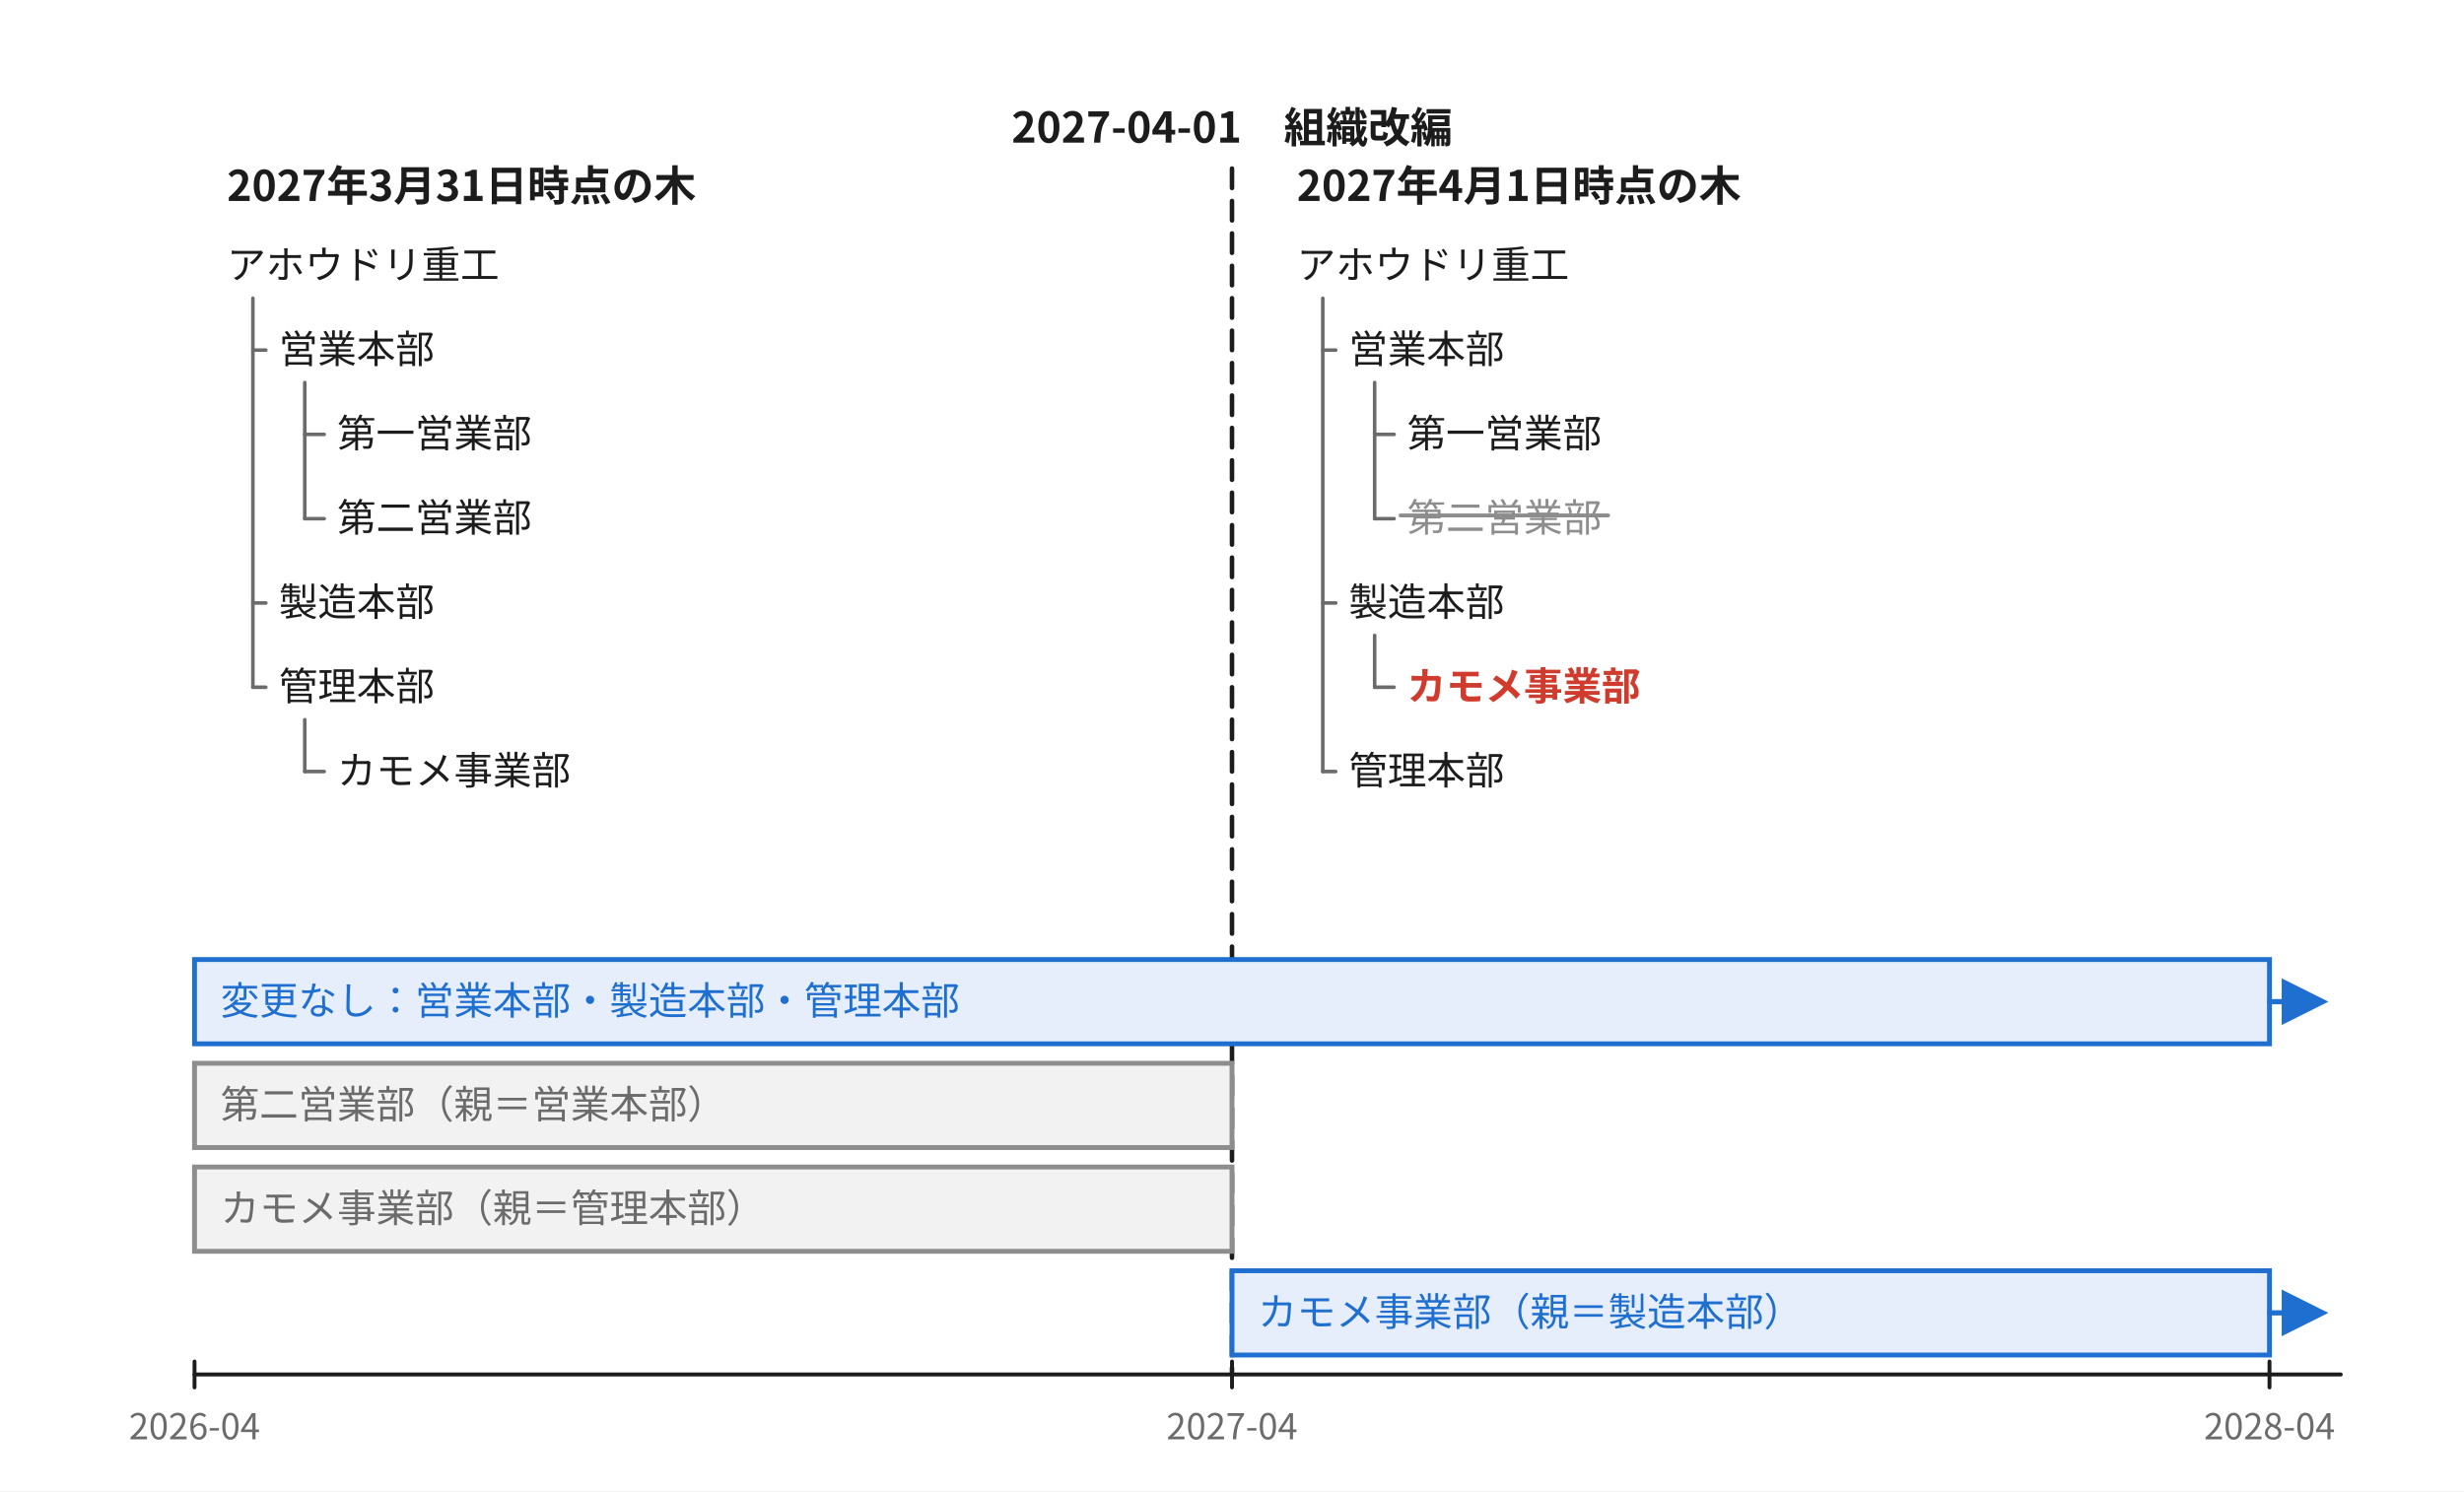
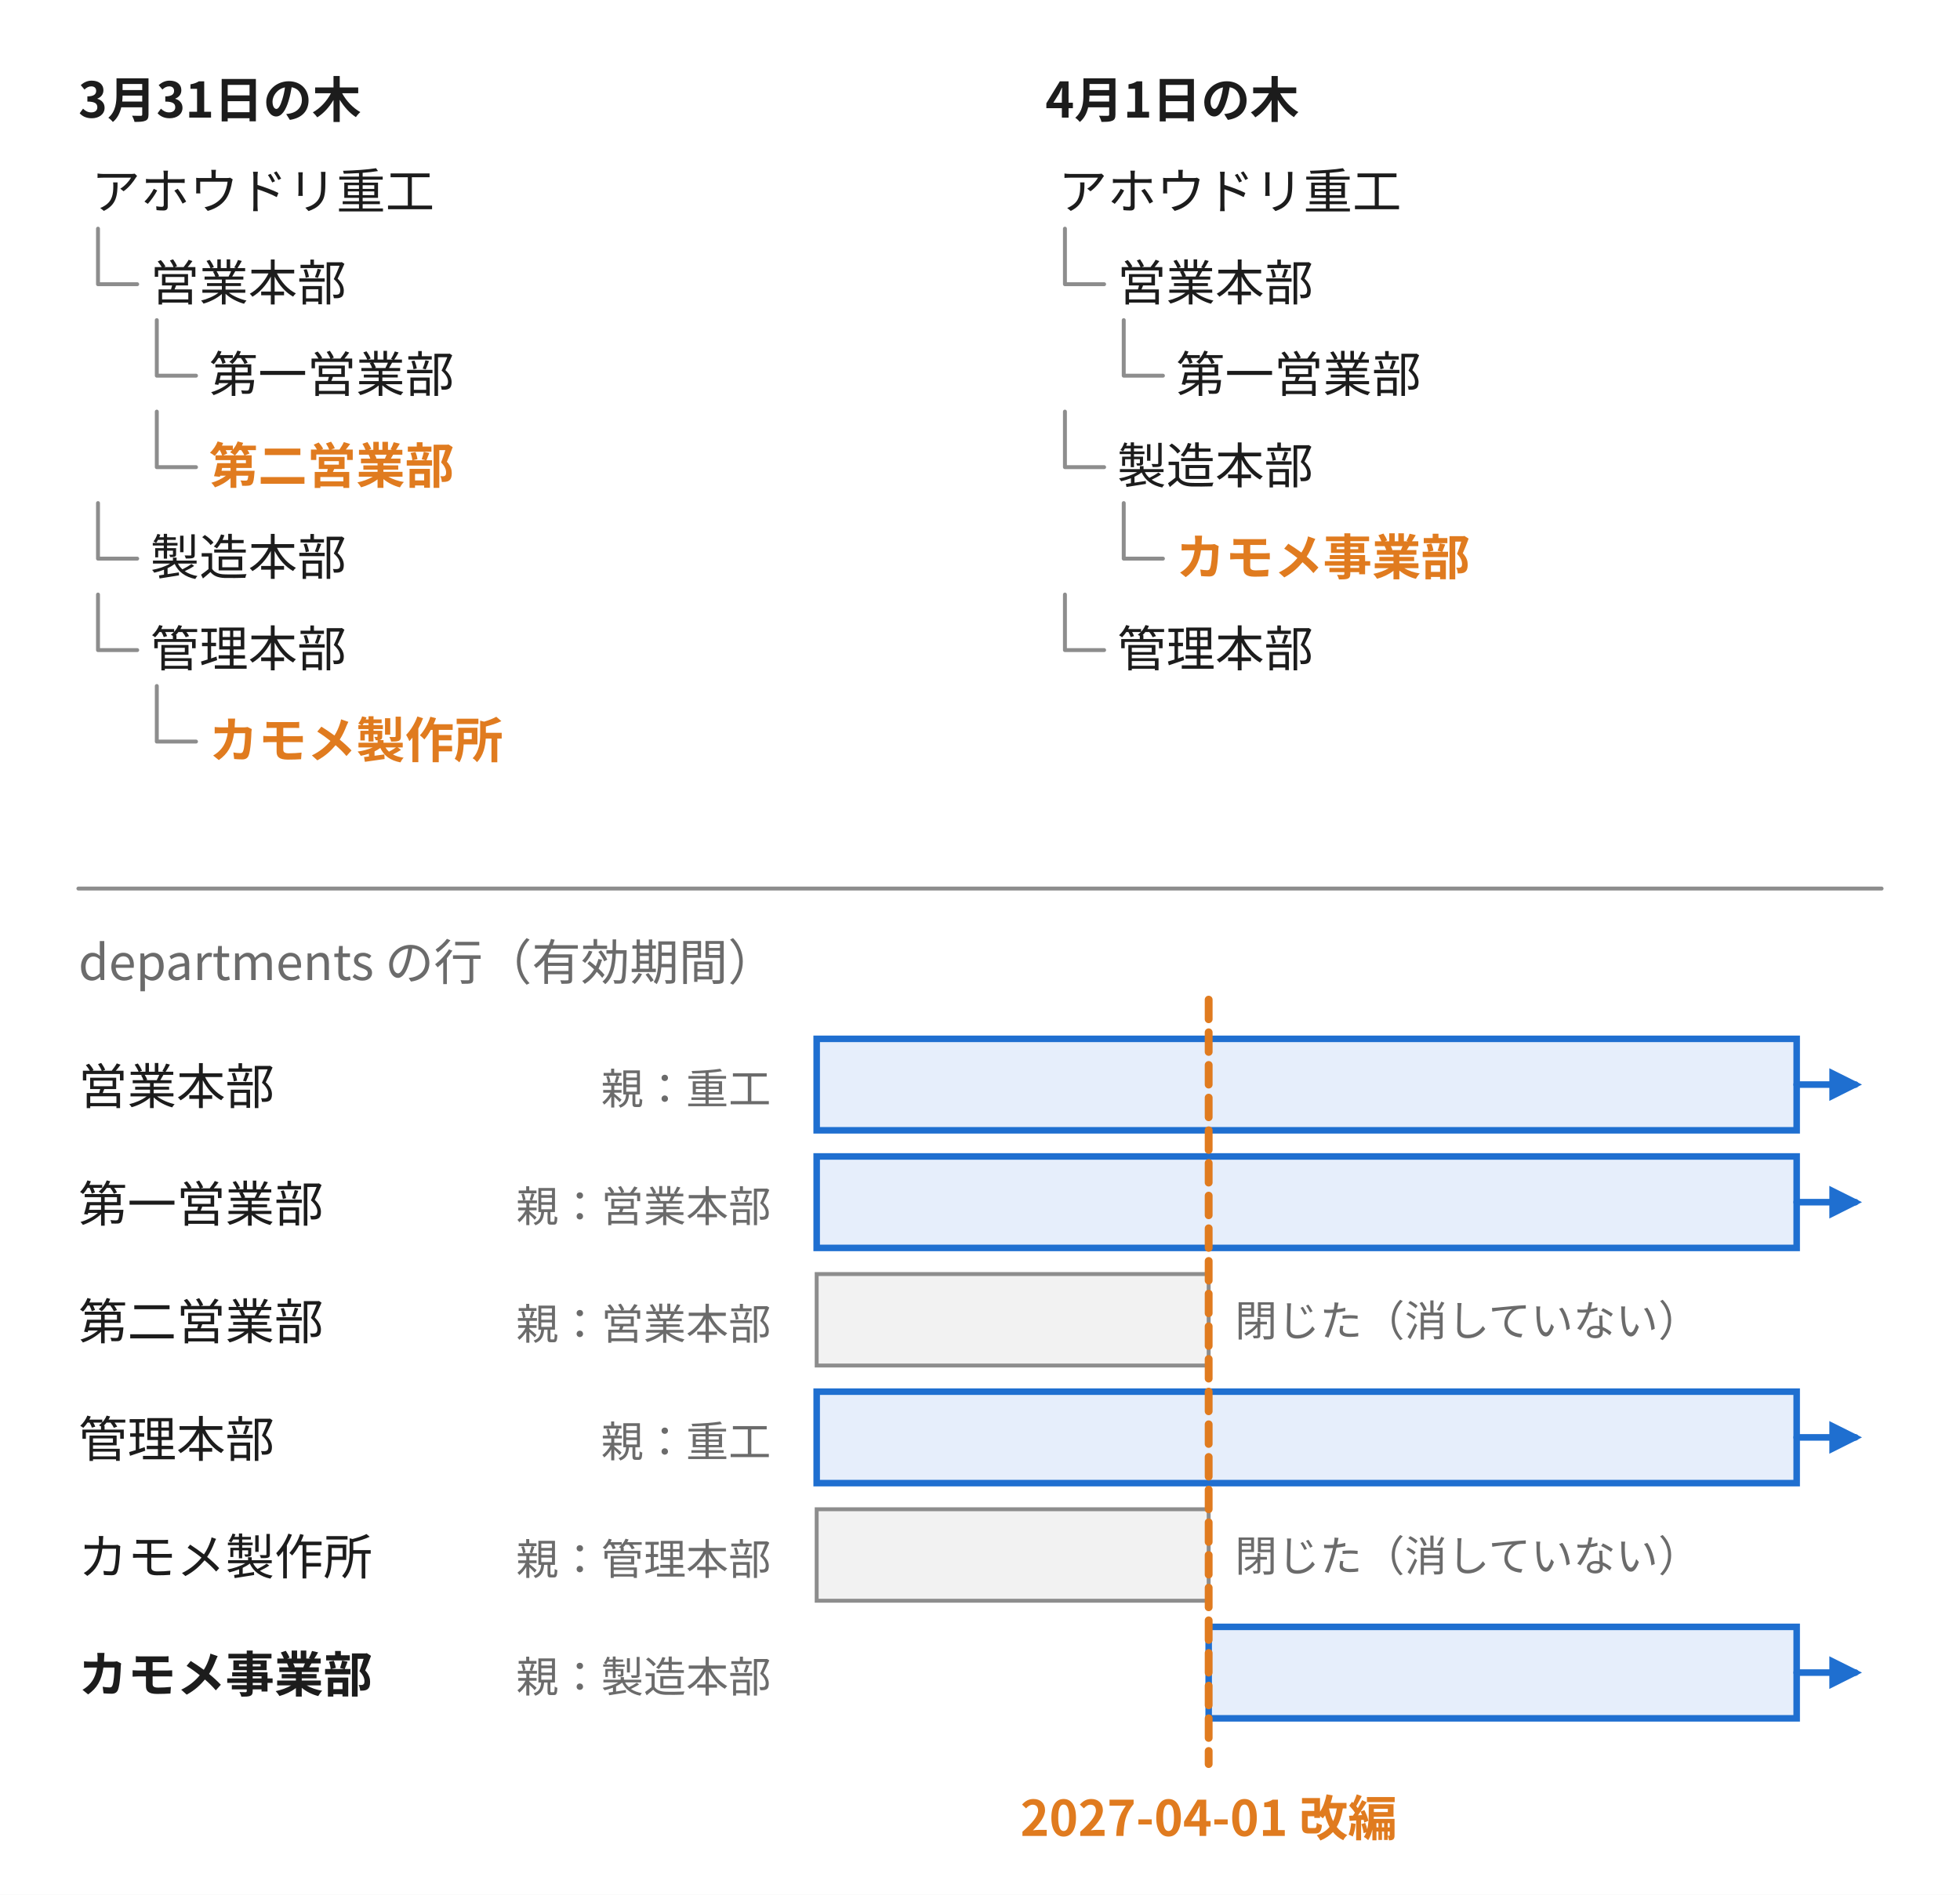
- <svg xmlns="http://www.w3.org/2000/svg" viewBox="0 0 760 460" role="img" aria-labelledby="title desc">
+ <svg xmlns="http://www.w3.org/2000/svg" viewBox="0 0 600 580" role="img" aria-labelledby="title">
  <defs>
-     <marker id="ah1f6fd09_0" viewBox="0 0 10 10" refX="8.5" refY="5" markerWidth="9.0" markerHeight="9.0" orient="auto-start-reverse">
+     <marker id="a1f6fd0" viewBox="0 0 10 10" refX="8" refY="5" markerWidth="10" markerHeight="10" markerUnits="userSpaceOnUse" orient="auto">
      <path d="M 0 0 L 10 5 L 0 10 z" fill="#1f6fd0" />
    </marker>
  </defs>
-   <rect x="0" y="0" width="760" height="460" fill="#ffffff" />
-   <text x="70" y="62" font-family="Noto Sans CJK JP, Hiragino Sans, Noto Sans JP, Yu Gothic, sans-serif" font-size="13" fill="#1c1c1c" text-anchor="start" font-weight="700">2027年3月31日時点の木</text>
-   <text x="70" y="86" font-family="Noto Sans CJK JP, Hiragino Sans, Noto Sans JP, Yu Gothic, sans-serif" font-size="12" fill="#1c1c1c" text-anchor="start" font-weight="400">アホウドリ重工</text>
-   <text x="86" y="112" font-family="Noto Sans CJK JP, Hiragino Sans, Noto Sans JP, Yu Gothic, sans-serif" font-size="12" fill="#1c1c1c" text-anchor="start" font-weight="400">営業本部</text>
-   <text x="104" y="138" font-family="Noto Sans CJK JP, Hiragino Sans, Noto Sans JP, Yu Gothic, sans-serif" font-size="12" fill="#1c1c1c" text-anchor="start" font-weight="400">第一営業部</text>
-   <text x="104" y="164" font-family="Noto Sans CJK JP, Hiragino Sans, Noto Sans JP, Yu Gothic, sans-serif" font-size="12" fill="#1c1c1c" text-anchor="start" font-weight="400">第二営業部</text>
-   <text x="86" y="190" font-family="Noto Sans CJK JP, Hiragino Sans, Noto Sans JP, Yu Gothic, sans-serif" font-size="12" fill="#1c1c1c" text-anchor="start" font-weight="400">製造本部</text>
-   <text x="86" y="216" font-family="Noto Sans CJK JP, Hiragino Sans, Noto Sans JP, Yu Gothic, sans-serif" font-size="12" fill="#1c1c1c" text-anchor="start" font-weight="400">管理本部</text>
-   <text x="104" y="242" font-family="Noto Sans CJK JP, Hiragino Sans, Noto Sans JP, Yu Gothic, sans-serif" font-size="12" fill="#1c1c1c" text-anchor="start" font-weight="400">カモメ事業部</text>
-   <line x1="78" y1="108" x2="82" y2="108" stroke="#6b6b6b" stroke-width="1.1" stroke-linecap="round" opacity="1" />
-   <line x1="78" y1="186" x2="82" y2="186" stroke="#6b6b6b" stroke-width="1.1" stroke-linecap="round" opacity="1" />
-   <line x1="78" y1="212" x2="82" y2="212" stroke="#6b6b6b" stroke-width="1.1" stroke-linecap="round" opacity="1" />
-   <line x1="78" y1="92" x2="78" y2="212" stroke="#6b6b6b" stroke-width="1.1" stroke-linecap="round" opacity="1" />
-   <line x1="94" y1="134" x2="100" y2="134" stroke="#6b6b6b" stroke-width="1.1" stroke-linecap="round" opacity="1" />
-   <line x1="94" y1="160" x2="100" y2="160" stroke="#6b6b6b" stroke-width="1.1" stroke-linecap="round" opacity="1" />
-   <line x1="94" y1="118" x2="94" y2="160" stroke="#6b6b6b" stroke-width="1.1" stroke-linecap="round" opacity="1" />
-   <line x1="94" y1="238" x2="100" y2="238" stroke="#6b6b6b" stroke-width="1.1" stroke-linecap="round" opacity="1" />
-   <line x1="94" y1="222" x2="94" y2="238" stroke="#6b6b6b" stroke-width="1.1" stroke-linecap="round" opacity="1" />
-   <text x="400" y="62" font-family="Noto Sans CJK JP, Hiragino Sans, Noto Sans JP, Yu Gothic, sans-serif" font-size="13" fill="#1c1c1c" text-anchor="start" font-weight="700">2027年4月1日時点の木</text>
-   <text x="400" y="86" font-family="Noto Sans CJK JP, Hiragino Sans, Noto Sans JP, Yu Gothic, sans-serif" font-size="12" fill="#1c1c1c" text-anchor="start" font-weight="400">アホウドリ重工</text>
-   <text x="416" y="112" font-family="Noto Sans CJK JP, Hiragino Sans, Noto Sans JP, Yu Gothic, sans-serif" font-size="12" fill="#1c1c1c" text-anchor="start" font-weight="400">営業本部</text>
-   <text x="434" y="138" font-family="Noto Sans CJK JP, Hiragino Sans, Noto Sans JP, Yu Gothic, sans-serif" font-size="12" fill="#1c1c1c" text-anchor="start" font-weight="400">第一営業部</text>
-   <text x="434" y="164" font-family="Noto Sans CJK JP, Hiragino Sans, Noto Sans JP, Yu Gothic, sans-serif" font-size="12" fill="#8d8d8d" text-anchor="start" font-weight="400">第二営業部</text>
-   <line x1="432" y1="159" x2="496" y2="159" stroke="#8d8d8d" stroke-width="1.2" stroke-linecap="round" opacity="1" data-role="glyph" />
-   <text x="416" y="190" font-family="Noto Sans CJK JP, Hiragino Sans, Noto Sans JP, Yu Gothic, sans-serif" font-size="12" fill="#1c1c1c" text-anchor="start" font-weight="400">製造本部</text>
-   <text x="434" y="216" font-family="Noto Sans CJK JP, Hiragino Sans, Noto Sans JP, Yu Gothic, sans-serif" font-size="12" fill="#cf3b2d" text-anchor="start" font-weight="700">カモメ事業部</text>
-   <text x="416" y="242" font-family="Noto Sans CJK JP, Hiragino Sans, Noto Sans JP, Yu Gothic, sans-serif" font-size="12" fill="#1c1c1c" text-anchor="start" font-weight="400">管理本部</text>
-   <line x1="408" y1="108" x2="412" y2="108" stroke="#6b6b6b" stroke-width="1.1" stroke-linecap="round" opacity="1" />
-   <line x1="408" y1="186" x2="412" y2="186" stroke="#6b6b6b" stroke-width="1.1" stroke-linecap="round" opacity="1" />
-   <line x1="408" y1="238" x2="412" y2="238" stroke="#6b6b6b" stroke-width="1.1" stroke-linecap="round" opacity="1" />
-   <line x1="408" y1="92" x2="408" y2="238" stroke="#6b6b6b" stroke-width="1.1" stroke-linecap="round" opacity="1" />
-   <line x1="424" y1="134" x2="430" y2="134" stroke="#6b6b6b" stroke-width="1.1" stroke-linecap="round" opacity="1" />
-   <line x1="424" y1="160" x2="430" y2="160" stroke="#6b6b6b" stroke-width="1.1" stroke-linecap="round" opacity="1" />
-   <line x1="424" y1="118" x2="424" y2="160" stroke="#6b6b6b" stroke-width="1.1" stroke-linecap="round" opacity="1" />
-   <line x1="424" y1="212" x2="430" y2="212" stroke="#6b6b6b" stroke-width="1.1" stroke-linecap="round" opacity="1" />
-   <line x1="424" y1="196" x2="424" y2="212" stroke="#6b6b6b" stroke-width="1.1" stroke-linecap="round" opacity="1" />
-   <text x="380" y="44" font-family="Noto Sans CJK JP, Hiragino Sans, Noto Sans JP, Yu Gothic, sans-serif" font-size="13" fill="#1c1c1c" text-anchor="middle" font-weight="700">2027-04-01　組織改編</text>
-   <line x1="380" y1="52" x2="380" y2="424" stroke="#1c1c1c" stroke-width="1.4" stroke-linecap="round" opacity="1" stroke-dasharray="6 4" />
-   <rect x="60.0" y="296" width="640.008" height="26" rx="0" fill="#e6eefb" stroke="#1f6fd0" stroke-width="1.5" opacity="1" />
-   <text x="68.0" y="313" font-family="Noto Sans CJK JP, Hiragino Sans, Noto Sans JP, Yu Gothic, sans-serif" font-size="12" fill="#1f6fd0" text-anchor="start" font-weight="400">変更なし：営業本部・製造本部・管理本部</text>
-   <line x1="700.008" y1="309" x2="716.008" y2="309" stroke="#1f6fd0" stroke-width="1.6" stroke-linecap="round" marker-end="url(#ah1f6fd09_0)" />
-   <rect x="60.0" y="328" width="320.004" height="26" rx="0" fill="#f2f2f2" stroke="#8d8d8d" stroke-width="1.5" opacity="1" />
-   <text x="68.0" y="345" font-family="Noto Sans CJK JP, Hiragino Sans, Noto Sans JP, Yu Gothic, sans-serif" font-size="12" fill="#6b6b6b" text-anchor="start" font-weight="400">第二営業部（親＝営業本部）</text>
-   <rect x="60.0" y="360" width="320.004" height="26" rx="0" fill="#f2f2f2" stroke="#8d8d8d" stroke-width="1.5" opacity="1" />
-   <text x="68.0" y="377" font-family="Noto Sans CJK JP, Hiragino Sans, Noto Sans JP, Yu Gothic, sans-serif" font-size="12" fill="#6b6b6b" text-anchor="start" font-weight="400">カモメ事業部（親＝管理本部）</text>
-   <rect x="380.004" y="392" width="320.004" height="26" rx="0" fill="#e6eefb" stroke="#1f6fd0" stroke-width="1.5" opacity="1" />
-   <text x="388.004" y="409" font-family="Noto Sans CJK JP, Hiragino Sans, Noto Sans JP, Yu Gothic, sans-serif" font-size="12" fill="#1f6fd0" text-anchor="start" font-weight="400">カモメ事業部（親＝製造本部）</text>
-   <line x1="700.008" y1="405" x2="716.008" y2="405" stroke="#1f6fd0" stroke-width="1.6" stroke-linecap="round" marker-end="url(#ah1f6fd09_0)" />
-   <line x1="60.0" y1="424" x2="722" y2="424" stroke="#1c1c1c" stroke-width="1.2" stroke-linecap="round" opacity="1" />
-   <line x1="60.0" y1="420" x2="60.0" y2="428" stroke="#1c1c1c" stroke-width="1.2" stroke-linecap="round" opacity="1" />
-   <text x="60.0" y="444" font-family="Noto Sans CJK JP, Hiragino Sans, Noto Sans JP, Yu Gothic, sans-serif" font-size="11" fill="#6b6b6b" text-anchor="middle" font-weight="400">2026-04</text>
-   <line x1="380.004" y1="420" x2="380.004" y2="428" stroke="#1c1c1c" stroke-width="1.2" stroke-linecap="round" opacity="1" />
-   <text x="380.004" y="444" font-family="Noto Sans CJK JP, Hiragino Sans, Noto Sans JP, Yu Gothic, sans-serif" font-size="11" fill="#6b6b6b" text-anchor="middle" font-weight="400">2027-04</text>
-   <line x1="700.008" y1="420" x2="700.008" y2="428" stroke="#1c1c1c" stroke-width="1.2" stroke-linecap="round" opacity="1" />
-   <text x="700.008" y="444" font-family="Noto Sans CJK JP, Hiragino Sans, Noto Sans JP, Yu Gothic, sans-serif" font-size="11" fill="#6b6b6b" text-anchor="middle" font-weight="400">2028-04</text>
+   <rect x="0" y="0" width="600" height="580" fill="#ffffff" />
+   <text x="24" y="36" font-family="Noto Sans CJK JP, Hiragino Sans, Yu Gothic, sans-serif" font-size="15" text-anchor="start" font-weight="700" fill="#1c1c1c">3月31日の木</text>
+   <text x="28" y="64" font-family="Noto Sans CJK JP, Hiragino Sans, Yu Gothic, sans-serif" font-size="15" text-anchor="start" fill="#1c1c1c">アホウドリ重工</text>
+   <path d="M 30 70 L 30 87 L 42 87" fill="none" stroke="#8d8d8d" stroke-width="1.2" stroke-linejoin="round" stroke-linecap="round" />
+   <text x="46" y="92" font-family="Noto Sans CJK JP, Hiragino Sans, Yu Gothic, sans-serif" font-size="15" text-anchor="start" fill="#1c1c1c">営業本部</text>
+   <path d="M 48 98 L 48 115 L 60 115" fill="none" stroke="#8d8d8d" stroke-width="1.2" stroke-linejoin="round" stroke-linecap="round" />
+   <text x="64" y="120" font-family="Noto Sans CJK JP, Hiragino Sans, Yu Gothic, sans-serif" font-size="15" text-anchor="start" fill="#1c1c1c">第一営業部</text>
+   <path d="M 48 126 L 48 143 L 60 143" fill="none" stroke="#8d8d8d" stroke-width="1.2" stroke-linejoin="round" stroke-linecap="round" />
+   <text x="64" y="148" font-family="Noto Sans CJK JP, Hiragino Sans, Yu Gothic, sans-serif" font-size="15" text-anchor="start" font-weight="700" fill="#e07b1f">第二営業部</text>
+   <path d="M 30 154 L 30 171 L 42 171" fill="none" stroke="#8d8d8d" stroke-width="1.2" stroke-linejoin="round" stroke-linecap="round" />
+   <text x="46" y="176" font-family="Noto Sans CJK JP, Hiragino Sans, Yu Gothic, sans-serif" font-size="15" text-anchor="start" fill="#1c1c1c">製造本部</text>
+   <path d="M 30 182 L 30 199 L 42 199" fill="none" stroke="#8d8d8d" stroke-width="1.2" stroke-linejoin="round" stroke-linecap="round" />
+   <text x="46" y="204" font-family="Noto Sans CJK JP, Hiragino Sans, Yu Gothic, sans-serif" font-size="15" text-anchor="start" fill="#1c1c1c">管理本部</text>
+   <path d="M 48 210 L 48 227 L 60 227" fill="none" stroke="#8d8d8d" stroke-width="1.2" stroke-linejoin="round" stroke-linecap="round" />
+   <text x="64" y="232" font-family="Noto Sans CJK JP, Hiragino Sans, Yu Gothic, sans-serif" font-size="15" text-anchor="start" font-weight="700" fill="#e07b1f">カモメ製作所</text>
+   <text x="320" y="36" font-family="Noto Sans CJK JP, Hiragino Sans, Yu Gothic, sans-serif" font-size="15" text-anchor="start" font-weight="700" fill="#1c1c1c">4月1日の木</text>
+   <text x="324" y="64" font-family="Noto Sans CJK JP, Hiragino Sans, Yu Gothic, sans-serif" font-size="15" text-anchor="start" fill="#1c1c1c">アホウドリ重工</text>
+   <path d="M 326 70 L 326 87 L 338 87" fill="none" stroke="#8d8d8d" stroke-width="1.2" stroke-linejoin="round" stroke-linecap="round" />
+   <text x="342" y="92" font-family="Noto Sans CJK JP, Hiragino Sans, Yu Gothic, sans-serif" font-size="15" text-anchor="start" fill="#1c1c1c">営業本部</text>
+   <path d="M 344 98 L 344 115 L 356 115" fill="none" stroke="#8d8d8d" stroke-width="1.2" stroke-linejoin="round" stroke-linecap="round" />
+   <text x="360" y="120" font-family="Noto Sans CJK JP, Hiragino Sans, Yu Gothic, sans-serif" font-size="15" text-anchor="start" fill="#1c1c1c">第一営業部</text>
+   <path d="M 326 126 L 326 143 L 338 143" fill="none" stroke="#8d8d8d" stroke-width="1.2" stroke-linejoin="round" stroke-linecap="round" />
+   <text x="342" y="148" font-family="Noto Sans CJK JP, Hiragino Sans, Yu Gothic, sans-serif" font-size="15" text-anchor="start" fill="#1c1c1c">製造本部</text>
+   <path d="M 344 154 L 344 171 L 356 171" fill="none" stroke="#8d8d8d" stroke-width="1.2" stroke-linejoin="round" stroke-linecap="round" />
+   <text x="360" y="176" font-family="Noto Sans CJK JP, Hiragino Sans, Yu Gothic, sans-serif" font-size="15" text-anchor="start" font-weight="700" fill="#e07b1f">カモメ事業部</text>
+   <path d="M 326 182 L 326 199 L 338 199" fill="none" stroke="#8d8d8d" stroke-width="1.2" stroke-linejoin="round" stroke-linecap="round" />
+   <text x="342" y="204" font-family="Noto Sans CJK JP, Hiragino Sans, Yu Gothic, sans-serif" font-size="15" text-anchor="start" fill="#1c1c1c">管理本部</text>
+   <line x1="24" y1="272" x2="576" y2="272" stroke="#8d8d8d" stroke-width="1.2" stroke-linecap="round" />
+   <text x="24" y="300" font-family="Noto Sans CJK JP, Hiragino Sans, Yu Gothic, sans-serif" font-size="15" text-anchor="start" fill="#6b6b6b">departments の行（有効期間）</text>
+   <text x="24" y="338" font-family="Noto Sans CJK JP, Hiragino Sans, Yu Gothic, sans-serif" font-size="15" text-anchor="start" fill="#1c1c1c">営業本部</text>
+   <text x="236" y="338" font-family="Noto Sans CJK JP, Hiragino Sans, Yu Gothic, sans-serif" font-size="13" text-anchor="end" fill="#6b6b6b">親：重工</text>
+   <rect x="250" y="318" width="300" height="28" fill="#e6eefb" stroke="#1f6fd0" stroke-width="2" />
+   <text x="400" y="337.5" font-family="Noto Sans CJK JP, Hiragino Sans, Yu Gothic, sans-serif" font-size="15" text-anchor="middle" font-weight="700" fill="#ffffff" stroke="#ffffff" stroke-width="4" stroke-linejoin="round" />
+   <text x="400" y="337.5" font-family="Noto Sans CJK JP, Hiragino Sans, Yu Gothic, sans-serif" font-size="15" text-anchor="middle" font-weight="700" fill="#1c1c1c" />
+   <line x1="550" y1="332" x2="568" y2="332" stroke="#1f6fd0" stroke-width="2" stroke-linecap="round" marker-end="url(#a1f6fd0)" />
+   <text x="24" y="374" font-family="Noto Sans CJK JP, Hiragino Sans, Yu Gothic, sans-serif" font-size="15" text-anchor="start" fill="#1c1c1c">第一営業部</text>
+   <text x="236" y="374" font-family="Noto Sans CJK JP, Hiragino Sans, Yu Gothic, sans-serif" font-size="13" text-anchor="end" fill="#6b6b6b">親：営業本部</text>
+   <rect x="250" y="354" width="300" height="28" fill="#e6eefb" stroke="#1f6fd0" stroke-width="2" />
+   <text x="400" y="373.5" font-family="Noto Sans CJK JP, Hiragino Sans, Yu Gothic, sans-serif" font-size="15" text-anchor="middle" font-weight="700" fill="#ffffff" stroke="#ffffff" stroke-width="4" stroke-linejoin="round" />
+   <text x="400" y="373.5" font-family="Noto Sans CJK JP, Hiragino Sans, Yu Gothic, sans-serif" font-size="15" text-anchor="middle" font-weight="700" fill="#1c1c1c" />
+   <line x1="550" y1="368" x2="568" y2="368" stroke="#1f6fd0" stroke-width="2" stroke-linecap="round" marker-end="url(#a1f6fd0)" />
+   <text x="24" y="410" font-family="Noto Sans CJK JP, Hiragino Sans, Yu Gothic, sans-serif" font-size="15" text-anchor="start" fill="#1c1c1c">第二営業部</text>
+   <text x="236" y="410" font-family="Noto Sans CJK JP, Hiragino Sans, Yu Gothic, sans-serif" font-size="13" text-anchor="end" fill="#6b6b6b">親：営業本部</text>
+   <rect x="250" y="390" width="120" height="28" fill="#f2f2f2" stroke="#8d8d8d" stroke-width="1.2" />
+   <text x="310" y="409.5" font-family="Noto Sans CJK JP, Hiragino Sans, Yu Gothic, sans-serif" font-size="15" text-anchor="middle" fill="#ffffff" stroke="#ffffff" stroke-width="4" stroke-linejoin="round" />
+   <text x="310" y="409.5" font-family="Noto Sans CJK JP, Hiragino Sans, Yu Gothic, sans-serif" font-size="15" text-anchor="middle" fill="#6b6b6b" />
+   <text x="378" y="409" font-family="Noto Sans CJK JP, Hiragino Sans, Yu Gothic, sans-serif" font-size="13" text-anchor="start" fill="#6b6b6b">閉じた（消していない）</text>
+   <text x="24" y="446" font-family="Noto Sans CJK JP, Hiragino Sans, Yu Gothic, sans-serif" font-size="15" text-anchor="start" fill="#1c1c1c">管理本部</text>
+   <text x="236" y="446" font-family="Noto Sans CJK JP, Hiragino Sans, Yu Gothic, sans-serif" font-size="13" text-anchor="end" fill="#6b6b6b">親：重工</text>
+   <rect x="250" y="426" width="300" height="28" fill="#e6eefb" stroke="#1f6fd0" stroke-width="2" />
+   <text x="400" y="445.5" font-family="Noto Sans CJK JP, Hiragino Sans, Yu Gothic, sans-serif" font-size="15" text-anchor="middle" font-weight="700" fill="#ffffff" stroke="#ffffff" stroke-width="4" stroke-linejoin="round" />
+   <text x="400" y="445.5" font-family="Noto Sans CJK JP, Hiragino Sans, Yu Gothic, sans-serif" font-size="15" text-anchor="middle" font-weight="700" fill="#1c1c1c" />
+   <line x1="550" y1="440" x2="568" y2="440" stroke="#1f6fd0" stroke-width="2" stroke-linecap="round" marker-end="url(#a1f6fd0)" />
+   <text x="24" y="482" font-family="Noto Sans CJK JP, Hiragino Sans, Yu Gothic, sans-serif" font-size="15" text-anchor="start" fill="#1c1c1c">カモメ製作所</text>
+   <text x="236" y="482" font-family="Noto Sans CJK JP, Hiragino Sans, Yu Gothic, sans-serif" font-size="13" text-anchor="end" fill="#6b6b6b">親：管理本部</text>
+   <rect x="250" y="462" width="120" height="28" fill="#f2f2f2" stroke="#8d8d8d" stroke-width="1.2" />
+   <text x="310" y="481.5" font-family="Noto Sans CJK JP, Hiragino Sans, Yu Gothic, sans-serif" font-size="15" text-anchor="middle" fill="#ffffff" stroke="#ffffff" stroke-width="4" stroke-linejoin="round" />
+   <text x="310" y="481.5" font-family="Noto Sans CJK JP, Hiragino Sans, Yu Gothic, sans-serif" font-size="15" text-anchor="middle" fill="#6b6b6b" />
+   <text x="378" y="481" font-family="Noto Sans CJK JP, Hiragino Sans, Yu Gothic, sans-serif" font-size="13" text-anchor="start" fill="#6b6b6b">閉じた（消していない）</text>
+   <text x="24" y="518" font-family="Noto Sans CJK JP, Hiragino Sans, Yu Gothic, sans-serif" font-size="15" text-anchor="start" font-weight="700" fill="#1c1c1c">カモメ事業部</text>
+   <text x="236" y="518" font-family="Noto Sans CJK JP, Hiragino Sans, Yu Gothic, sans-serif" font-size="13" text-anchor="end" fill="#6b6b6b">親：製造本部</text>
+   <rect x="370" y="498" width="180" height="28" fill="#e6eefb" stroke="#1f6fd0" stroke-width="2" />
+   <text x="460" y="517.5" font-family="Noto Sans CJK JP, Hiragino Sans, Yu Gothic, sans-serif" font-size="15" text-anchor="middle" font-weight="700" fill="#ffffff" stroke="#ffffff" stroke-width="4" stroke-linejoin="round" />
+   <text x="460" y="517.5" font-family="Noto Sans CJK JP, Hiragino Sans, Yu Gothic, sans-serif" font-size="15" text-anchor="middle" font-weight="700" fill="#1c1c1c" />
+   <line x1="550" y1="512" x2="568" y2="512" stroke="#1f6fd0" stroke-width="2" stroke-linecap="round" marker-end="url(#a1f6fd0)" />
+   <line x1="370" y1="306" x2="370" y2="540" stroke="#e07b1f" stroke-width="2.4" stroke-dasharray="6 4" stroke-linecap="round" />
+   <text x="370" y="562" font-family="Noto Sans CJK JP, Hiragino Sans, Yu Gothic, sans-serif" font-size="15" text-anchor="middle" font-weight="700" fill="#e07b1f">2027-04-01 改編</text>
</svg>
